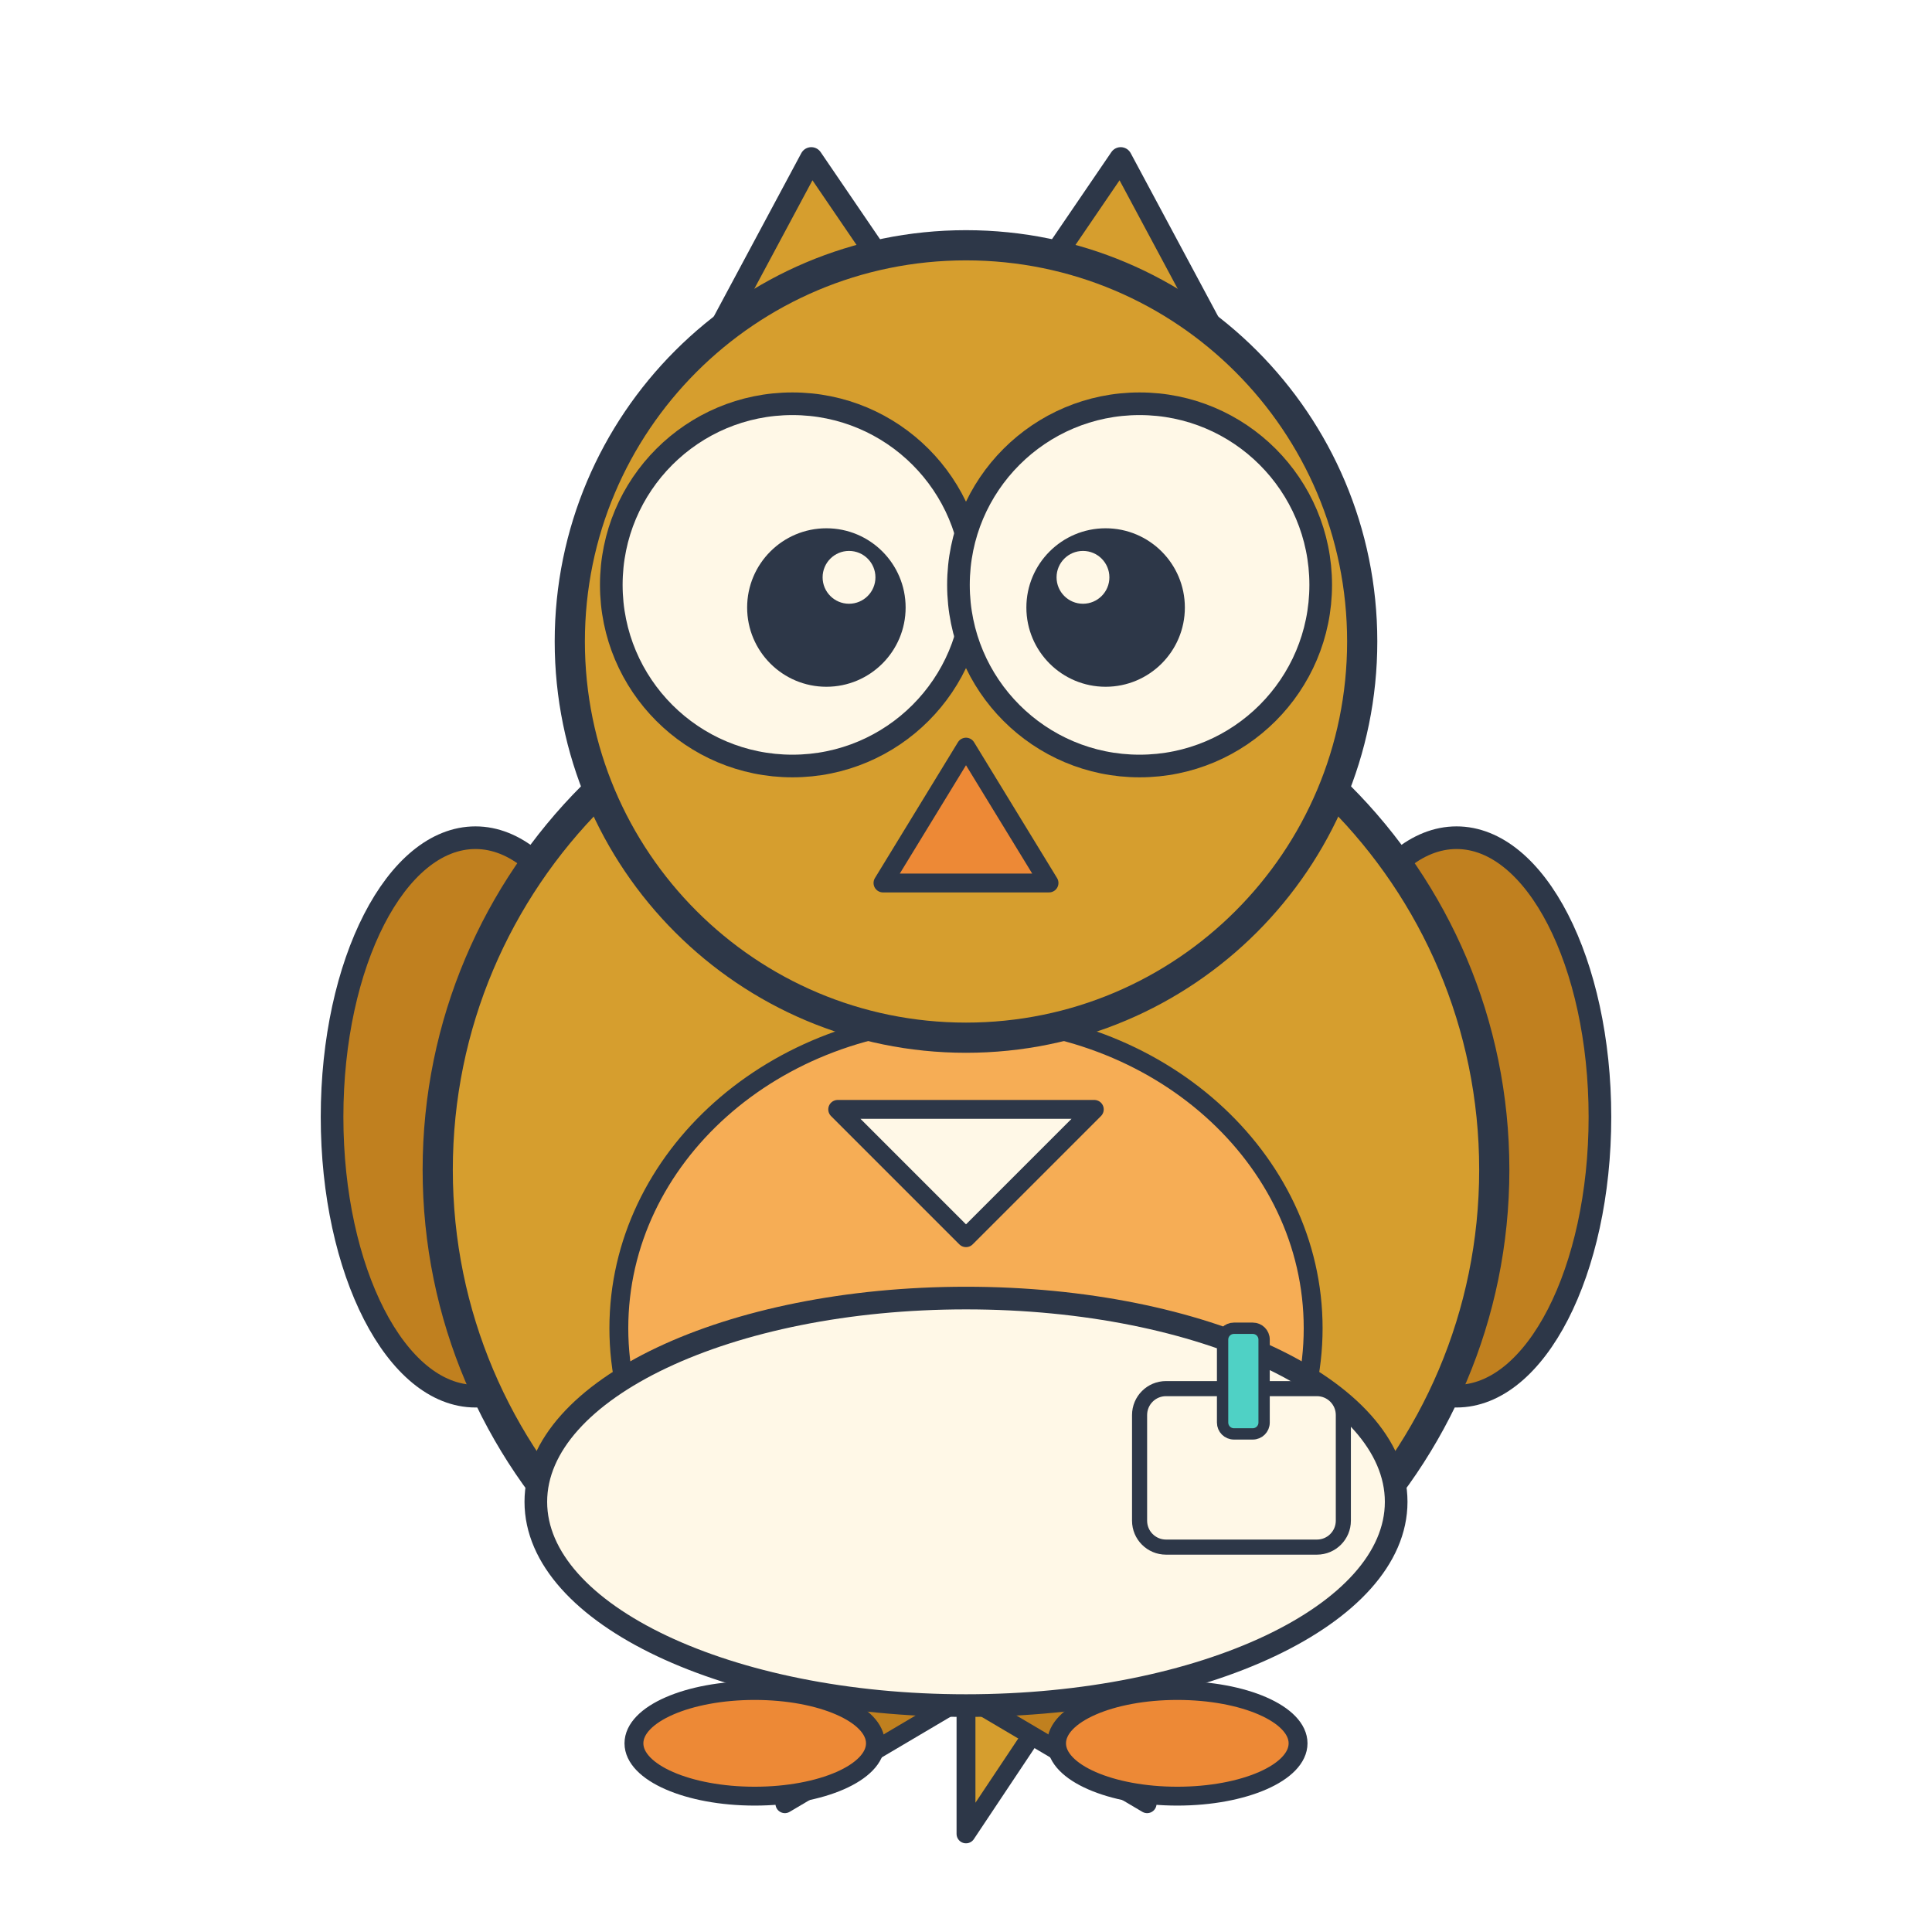
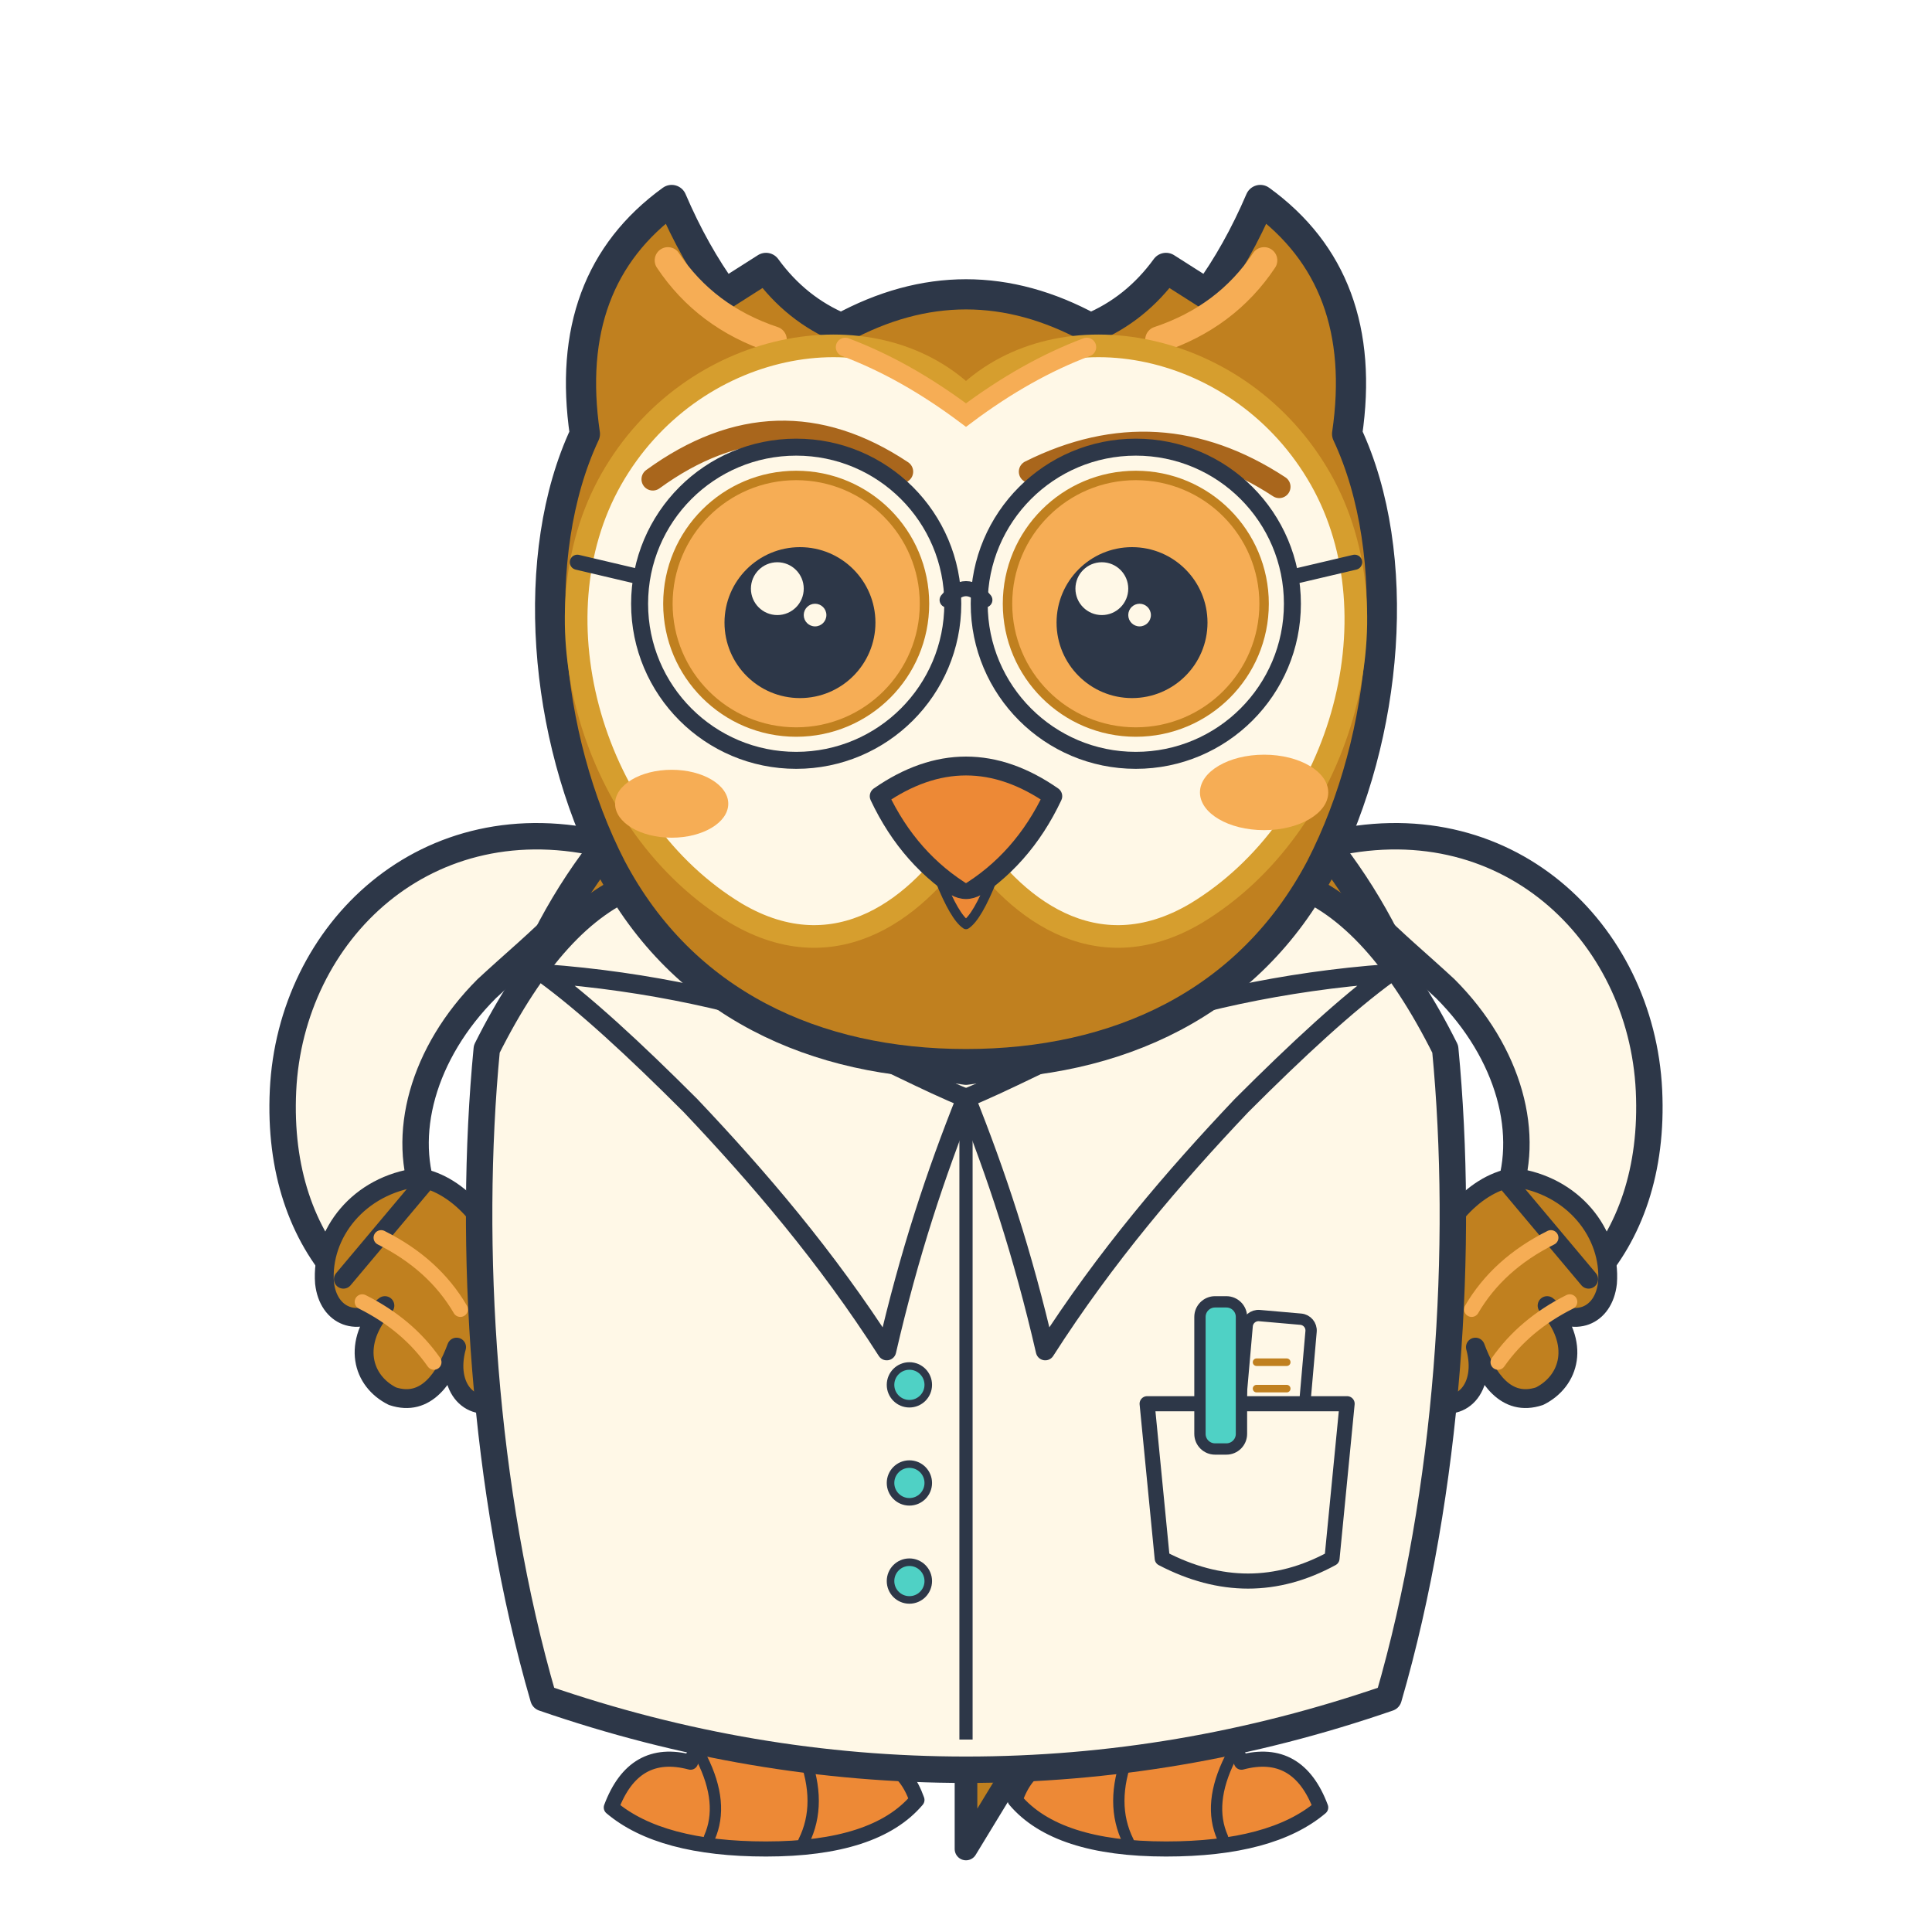
<svg xmlns="http://www.w3.org/2000/svg" viewBox="0 0 512 512">
  <g id="tail">
-     <polygon points="238,420 208,478 252,452" fill="#C0801F" stroke="#2D3748" stroke-width="5" stroke-linejoin="round" />
-     <polygon points="256,424 256,486 276,456" fill="#D69E2E" stroke="#2D3748" stroke-width="5" stroke-linejoin="round" />
-     <polygon points="274,420 304,478 260,452" fill="#C0801F" stroke="#2D3748" stroke-width="5" stroke-linejoin="round" />
+     <path d="M218 406 L205 477 L247 445 Z" fill="#A9661C" stroke="#2D3748" stroke-width="6" stroke-linejoin="round" />
+     <path d="M256 412 L256 490 L284 444 Z" fill="#C0801F" stroke="#2D3748" stroke-width="6" stroke-linejoin="round" />
+     <path d="M294 406 L307 477 L265 445 Z" fill="#A9661C" stroke="#2D3748" stroke-width="6" stroke-linejoin="round" />
  </g>
  <g id="feet">
-     <ellipse cx="200" cy="462" rx="32" ry="14" fill="#ED8936" stroke="#2D3748" stroke-width="5" />
-     <ellipse cx="312" cy="462" rx="32" ry="14" fill="#ED8936" stroke="#2D3748" stroke-width="5" />
+     <path d="M162 479 Q168 463 183 467 Q190 451 204 466 Q214 454 225 469 Q238 463 243 477 Q232 490 203 490 Q175 490 162 479 Z" fill="#ED8936" stroke="#2D3748" stroke-width="4" stroke-linejoin="round" />
+     <path d="M350 479 Q344 463 329 467 Q322 451 308 466 Q298 454 287 469 Q274 463 269 477 Q280 490 309 490 Q337 490 350 479 Z" fill="#ED8936" stroke="#2D3748" stroke-width="4" stroke-linejoin="round" />
+     <path d="M186 466 Q192 478 188 487 M213 465 Q218 478 213 488 M326 466 Q320 478 324 487 M299 465 Q294 478 299 488" fill="none" stroke="#2D3748" stroke-width="3" stroke-linecap="round" />
  </g>
  <g id="wing_left" transform="translate(126 296)">
-     <ellipse cx="0" cy="0" rx="38" ry="74" fill="#C0801F" stroke="#2D3748" stroke-width="6" />
+     <path d="M35 -72 C-13 -84 -49 -49 -51 -7 C-52 14 -46 31 -35 43 L-13 22 C-20 5 -14 -17 3 -34 C17 -47 32 -58 35 -72 Z" fill="#FFF8E7" stroke="#2D3748" stroke-width="7" stroke-linejoin="round" />
+     <path d="M-15 16 C-31 18 -41 31 -40 44 C-39 53 -31 56 -24 50 C-33 60 -30 70 -22 74 C-13 77 -8 69 -5 61 C-8 72 -1 79 7 75 C17 69 15 56 10 44 C5 29 -4 18 -15 16 Z" fill="#C0801F" stroke="#2D3748" stroke-width="5" stroke-linejoin="round" />
+     <path d="M-35 43 L-14 18" fill="none" stroke="#2D3748" stroke-width="5" stroke-linecap="round" />
+     <path d="M-30 49 Q-18 55 -11 65 M-25 32 Q-11 39 -4 51" fill="none" stroke="#F6AD55" stroke-width="4" stroke-linecap="round" />
  </g>
  <g id="wing_right" transform="translate(386 296)">
-     <ellipse cx="0" cy="0" rx="38" ry="74" fill="#C0801F" stroke="#2D3748" stroke-width="6" />
+     <path d="M-35 -72 C13 -84 49 -49 51 -7 C52 14 46 31 35 43 L13 22 C20 5 14 -17 -3 -34 C-17 -47 -32 -58 -35 -72 Z" fill="#FFF8E7" stroke="#2D3748" stroke-width="7" stroke-linejoin="round" />
+     <path d="M15 16 C31 18 41 31 40 44 C39 53 31 56 24 50 C33 60 30 70 22 74 C13 77 8 69 5 61 C8 72 1 79 -7 75 C-17 69 -15 56 -10 44 C-5 29 4 18 15 16 Z" fill="#C0801F" stroke="#2D3748" stroke-width="5" stroke-linejoin="round" />
+     <path d="M35 43 L14 18" fill="none" stroke="#2D3748" stroke-width="5" stroke-linecap="round" />
+     <path d="M30 49 Q18 55 11 65 M25 32 Q11 39 4 51" fill="none" stroke="#F6AD55" stroke-width="4" stroke-linecap="round" />
  </g>
  <g id="body" transform="translate(256 310)">
-     <circle cx="0" cy="0" r="140" fill="#D69E2E" stroke="#2D3748" stroke-width="8" />
-     <ellipse cx="0" cy="42" rx="92" ry="82" fill="#F6AD55" stroke="#2D3748" stroke-width="5" />
-     <ellipse cx="0" cy="88" rx="114" ry="54" fill="#FFF8E7" stroke="#2D3748" stroke-width="6" />
-     <polygon points="-34,-16 0,18 34,-16" fill="#FFF8E7" stroke="#2D3748" stroke-width="5" stroke-linejoin="round" />
-     <rect x="46" y="58" width="54" height="42" rx="7" fill="#FFF8E7" stroke="#2D3748" stroke-width="4" />
-     <rect x="68" y="42" width="11" height="28" rx="3" fill="#4FD1C5" stroke="#2D3748" stroke-width="3" />
+     <ellipse cx="0" cy="11" rx="128" ry="145" fill="#C0801F" stroke="#2D3748" stroke-width="8" />
+     <path d="M-51 -64 Q-34 -43 -17 -61 Q0 -38 17 -61 Q34 -43 51 -64 L39 24 Q20 48 0 69 Q-20 48 -39 24 Z" fill="#D69E2E" stroke="#2D3748" stroke-width="5" stroke-linejoin="round" />
+     <path d="M-37 -37 Q-19 -18 0 -37 Q19 -18 37 -37 M-30 -8 Q-15 9 0 -8 Q15 9 30 -8 M-21 19 Q-10 32 0 19 Q10 32 21 19" fill="none" stroke="#F6AD55" stroke-width="5" stroke-linecap="round" />
+     <path d="M-127 -32 Q-109 -68 -87 -76 C-68 -49 -39 -31 0 -26 C39 -31 68 -49 87 -76 Q109 -68 127 -32 C132 20 128 85 112 140 Q57 159 0 159 Q-57 159 -112 140 C-128 85 -132 20 -127 -32 Z" fill="#FFF8E7" stroke="#2D3748" stroke-width="7" stroke-linejoin="round" />
+     <path d="M-112 -52 C-84 -50 -58 -44 -39 -37 C-23 -30 -10 -23 0 -19 C-8 1 -15 22 -21 48 C-37 23 -55 2 -73 -17 C-88 -32 -101 -44 -112 -52 Z" fill="#FFF8E7" stroke="#2D3748" stroke-width="5" stroke-linejoin="round" />
+     <path d="M112 -52 C84 -50 58 -44 39 -37 C23 -30 10 -23 0 -19 C8 1 15 22 21 48 C37 23 55 2 73 -17 C88 -32 101 -44 112 -52 Z" fill="#FFF8E7" stroke="#2D3748" stroke-width="5" stroke-linejoin="round" />
+     <line x1="0" y1="-17" x2="0" y2="151" stroke="#2D3748" stroke-width="3.5" />
+     <circle cx="-15" cy="57" r="5" fill="#4FD1C5" stroke="#2D3748" stroke-width="2" />
+     <circle cx="-15" cy="83" r="5" fill="#4FD1C5" stroke="#2D3748" stroke-width="2" />
+     <circle cx="-15" cy="109" r="5" fill="#4FD1C5" stroke="#2D3748" stroke-width="2" />
+     <rect x="73" y="39" width="17" height="40" rx="3" transform="rotate(5 81 59)" fill="#FFF8E7" stroke="#2D3748" stroke-width="3" />
+     <path d="M77 51 L85 51 M77 58 L85 58" stroke="#C0801F" stroke-width="2" stroke-linecap="round" />
+     <path d="M48 62 L101 62 L97 103 Q75 115 52 103 Z" fill="#FFF8E7" stroke="#2D3748" stroke-width="4" stroke-linejoin="round" />
+     <rect x="62" y="35" width="11" height="39" rx="4" fill="#4FD1C5" stroke="#2D3748" stroke-width="3" />
  </g>
  <g id="head" transform="translate(256 170)">
-     <polygon points="-71,-72 -41,-128 -11,-84" fill="#D69E2E" stroke="#2D3748" stroke-width="6" stroke-linejoin="round" />
-     <polygon points="71,-72 41,-128 11,-84" fill="#D69E2E" stroke="#2D3748" stroke-width="6" stroke-linejoin="round" />
-     <circle cx="0" cy="0" r="105" fill="#D69E2E" stroke="#2D3748" stroke-width="8" />
-     <g id="eye_left" transform="translate(-46 -15)">
-       <circle cx="0" cy="0" r="48" fill="#FFF8E7" stroke="#2D3748" stroke-width="6" />
-       <circle cx="9" cy="6" r="21" fill="#2D3748" />
-       <circle cx="15" cy="-2" r="7" fill="#FFF8E7" />
+     <path d="M-101 -55 Q-107 -96 -78 -117 Q-72 -103 -64 -92 L-53 -99 Q-45 -88 -33 -83 Q0 -101 33 -83 Q45 -88 53 -99 L64 -92 Q72 -103 78 -117 Q107 -96 101 -55 C116 -23 112 25 94 60 C75 96 40 112 0 112 C-40 112 -75 96 -94 60 C-112 25 -116 -23 -101 -55 Z" fill="#C0801F" stroke="#2D3748" stroke-width="8" stroke-linejoin="round" />
+     <path d="M-79 -101 Q-69 -86 -51 -80 M79 -101 Q69 -86 51 -80" fill="none" stroke="#F6AD55" stroke-width="7" stroke-linecap="round" />
+     <path d="M0 -65 C-25 -89 -73 -80 -94 -43 C-115 -6 -99 49 -61 72 C-34 88 -12 70 0 51 C12 70 34 88 61 72 C99 49 115 -6 94 -43 C73 -80 25 -89 0 -65 Z" fill="#FFF8E7" stroke="#D69E2E" stroke-width="6" stroke-linejoin="round" />
+     <path d="M-83 -43 Q-50 -67 -17 -45 M17 -45 Q51 -62 83 -41" fill="none" stroke="#A9661C" stroke-width="6" stroke-linecap="round" />
+     <path d="M-32 -78 Q-16 -72 0 -60 Q16 -72 32 -78" fill="none" stroke="#F6AD55" stroke-width="5" stroke-linecap="round" />
+     <g id="eye_left" transform="translate(-45 -10)">
+       <circle cx="0" cy="0" r="34" fill="#F6AD55" stroke="#C0801F" stroke-width="2.5" />
+       <circle cx="1" cy="5" r="20" fill="#2D3748" />
+       <circle cx="-5" cy="-4" r="7" fill="#FFF8E7" />
+       <circle cx="5" cy="3" r="3" fill="#FFF8E7" />
+       <circle cx="0" cy="0" r="41.5" fill="none" stroke="#2D3748" stroke-width="4.5" />
      <g id="lid_left">
-         <circle cx="0" cy="0" r="48" fill="#D69E2E" stroke="#2D3748" stroke-width="6" fill-opacity="0" stroke-opacity="0" />
+         <circle cx="0" cy="0" r="36" fill="#FFF8E7" stroke="#2D3748" stroke-width="5" fill-opacity="0" stroke-opacity="0" />
      </g>
    </g>
-     <g id="eye_right" transform="translate(46 -15)">
-       <circle cx="0" cy="0" r="48" fill="#FFF8E7" stroke="#2D3748" stroke-width="6" />
-       <circle cx="-9" cy="6" r="21" fill="#2D3748" />
-       <circle cx="-15" cy="-2" r="7" fill="#FFF8E7" />
+     <g id="eye_right" transform="translate(45 -10)">
+       <circle cx="0" cy="0" r="34" fill="#F6AD55" stroke="#C0801F" stroke-width="2.5" />
+       <circle cx="-1" cy="5" r="20" fill="#2D3748" />
+       <circle cx="-9" cy="-4" r="7" fill="#FFF8E7" />
+       <circle cx="1" cy="3" r="3" fill="#FFF8E7" />
+       <circle cx="0" cy="0" r="41.5" fill="none" stroke="#2D3748" stroke-width="4.5" />
      <g id="lid_right">
-         <circle cx="0" cy="0" r="48" fill="#D69E2E" stroke="#2D3748" stroke-width="6" fill-opacity="0" stroke-opacity="0" />
+         <circle cx="0" cy="0" r="36" fill="#FFF8E7" stroke="#2D3748" stroke-width="5" fill-opacity="0" stroke-opacity="0" />
      </g>
    </g>
-     <g id="beak" transform="translate(0 52)">
-       <polygon points="0,-24 -22,12 22,12" fill="#ED8936" stroke="#2D3748" stroke-width="5" stroke-linejoin="round" />
+     <path d="M-5 -11 Q0 -17 5 -11 M-86 -17 L-103 -21 M86 -17 L103 -21" fill="none" stroke="#2D3748" stroke-width="4" stroke-linecap="round" />
+     <ellipse cx="-78" cy="43" rx="15" ry="9" fill="#F6AD55" />
+     <ellipse cx="79" cy="40" rx="17" ry="10" fill="#F6AD55" />
+     <g id="beak" transform="translate(0 48)">
+       <path d="M-23 -7 Q0 -23 23 -7 Q15 10 0 19 Q-15 10 -23 -7 Z" fill="#ED8936" stroke="#2D3748" stroke-width="5" stroke-linejoin="round" />
+       <path d="M-7 15 Q0 23 7 15 Q3 25 0 27 Q-3 25 -7 15 Z" fill="#ED8936" stroke="#2D3748" stroke-width="2.5" stroke-linejoin="round" />
    </g>
  </g>
</svg>
